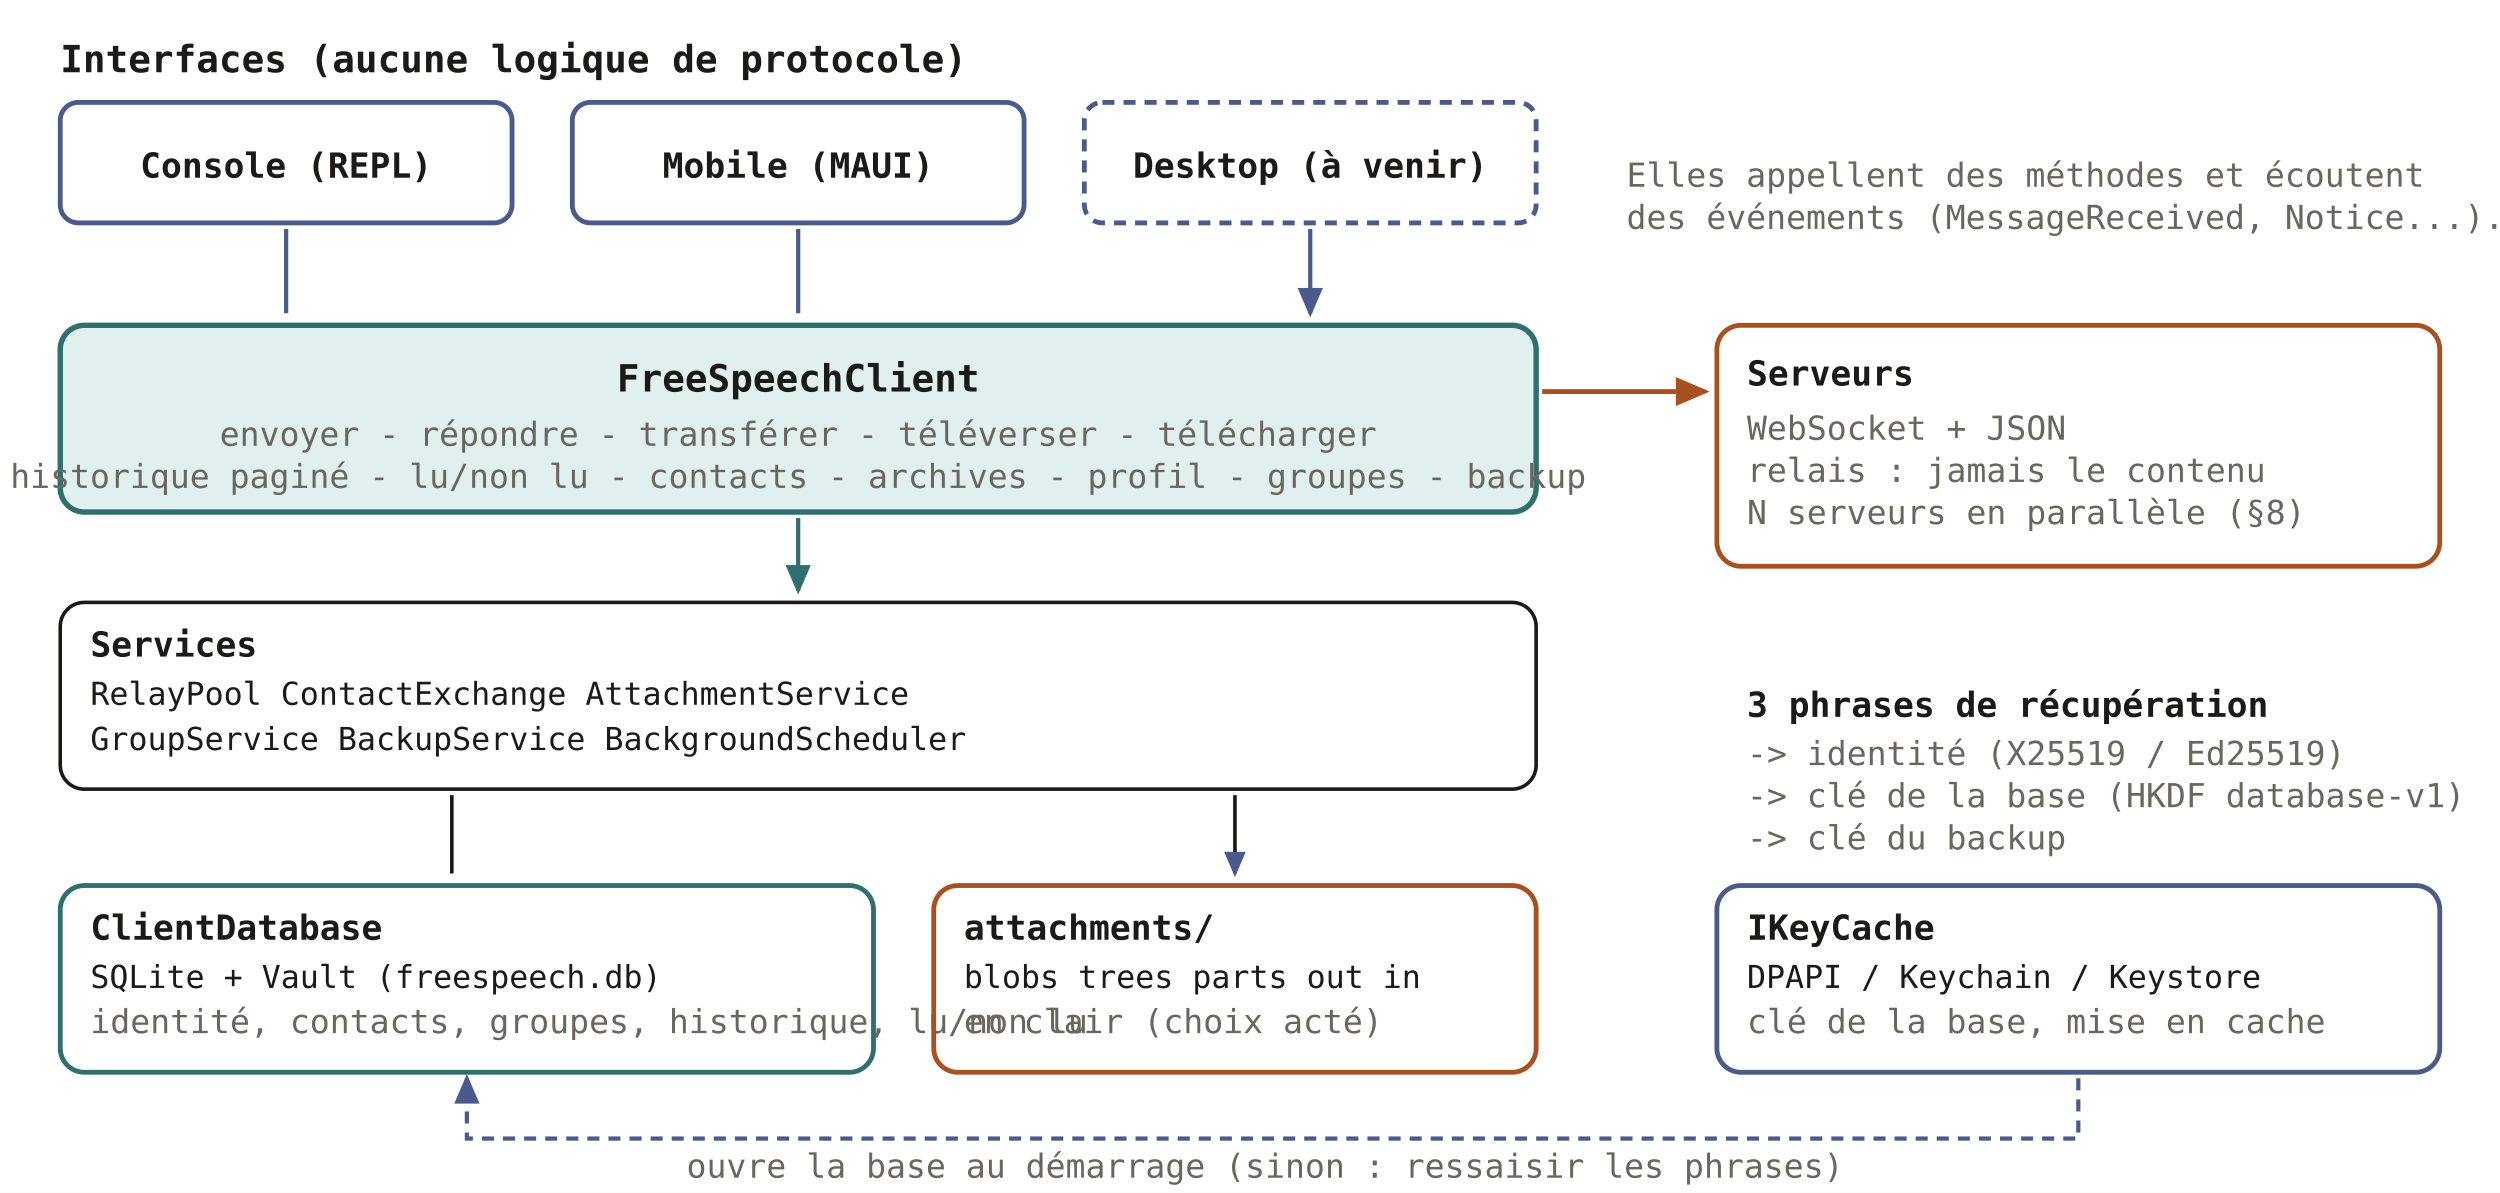
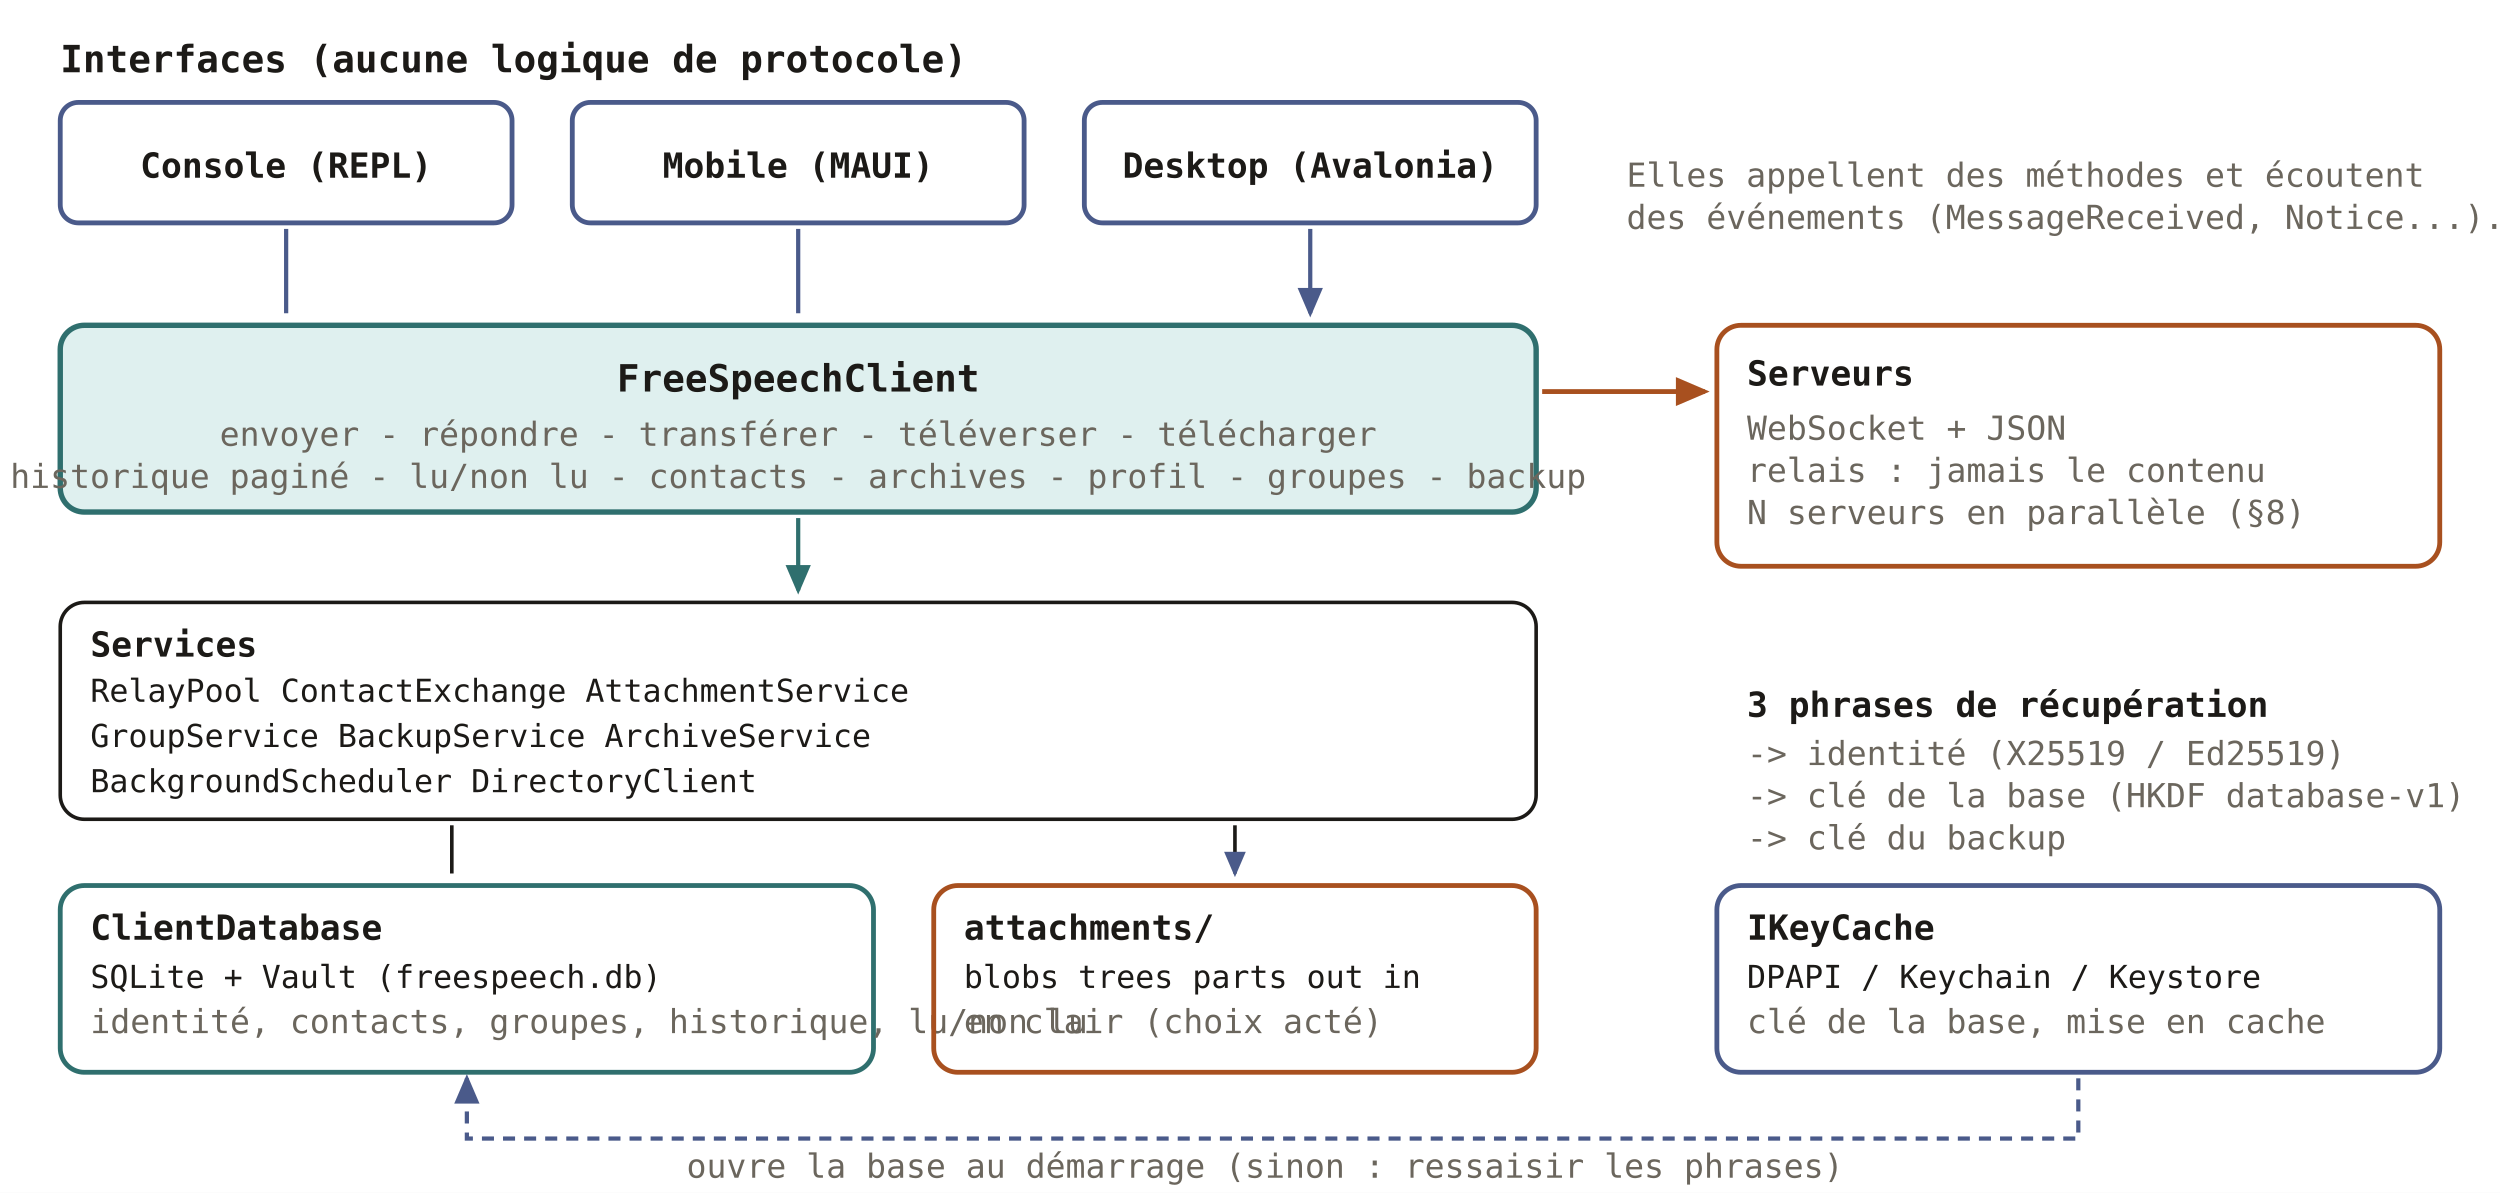
<svg xmlns="http://www.w3.org/2000/svg" viewBox="0 0 830 396" font-family="'IBM Plex Mono',ui-monospace,Consolas,monospace" role="img" aria-label="Les interfaces (console, mobile, desktop) appellent FreeSpeechClient, qui orchestre les services ; tout est stocké dans une base SQLite dont le contenu est chiffré avec une clé issue des trois phrases">
  <rect x="0" y="0" width="830" height="396" fill="#ffffff" />
  <style>
    .lbl{font-size:11px;fill:#6b665d;font-family:'IBM Plex Mono',monospace}
    .lbl-strong{font-size:11.5px;fill:#1c1a17;font-weight:600;font-family:'IBM Plex Mono',monospace}
    .actor{font-size:12.5px;fill:#1c1a17;font-weight:600;font-family:'IBM Plex Mono',monospace}
    .col{font-size:10.5px;fill:#1c1a17;font-family:'IBM Plex Mono',monospace}
    .key{font-size:10.5px;fill:#a8501f;font-family:'IBM Plex Mono',monospace;font-weight:600}
  </style>
  <text x="20" y="24" class="actor">Interfaces (aucune logique de protocole)</text>
  <rect x="20" y="34" width="150" height="40" rx="6" fill="none" stroke="#4a5a8a" stroke-width="1.6" />
  <text x="95" y="59" class="lbl-strong" text-anchor="middle">Console (REPL)</text>
  <rect x="190" y="34" width="150" height="40" rx="6" fill="none" stroke="#4a5a8a" stroke-width="1.6" />
  <text x="265" y="59" class="lbl-strong" text-anchor="middle">Mobile (MAUI)</text>
-   <rect x="360" y="34" width="150" height="40" rx="6" fill="none" stroke="#4a5a8a" stroke-width="1.6" stroke-dasharray="4 3" />
-   <text x="435" y="59" class="lbl-strong" text-anchor="middle">Desktop (à venir)</text>
+   <rect x="360" y="34" width="150" height="40" rx="6" fill="none" stroke="#4a5a8a" stroke-width="1.6" />
+   <text x="435" y="59" class="lbl-strong" text-anchor="middle">Desktop (Avalonia)</text>
  <path d="M95 76 L95 104 M265 76 L265 104 M435 76 L435 104" stroke="#4a5a8a" stroke-width="1.4" fill="none" marker-end="url(#aB)" />
  <text x="540" y="62" class="lbl">Elles appellent des méthodes et écoutent</text>
  <text x="540" y="76" class="lbl">des événements (MessageReceived, Notice...).</text>
  <rect x="20" y="108" width="490" height="62" rx="8" fill="#dff0ef" stroke="#2f6f6e" stroke-width="1.8" />
  <text x="265" y="130" class="actor" text-anchor="middle">FreeSpeechClient</text>
  <text x="265" y="148" class="lbl" text-anchor="middle">envoyer - répondre - transférer - téléverser - télécharger</text>
  <text x="265" y="162" class="lbl" text-anchor="middle">historique paginé - lu/non lu - contacts - archives - profil - groupes - backup</text>
  <path d="M265 172 L265 196" stroke="#2f6f6e" stroke-width="1.4" fill="none" marker-end="url(#aT)" />
-   <rect x="20" y="200" width="490" height="62" rx="8" fill="none" stroke="#1c1a17" stroke-width="1.2" />
+   <rect x="20" y="200" width="490" height="72" rx="8" fill="none" stroke="#1c1a17" stroke-width="1.2" />
  <text x="30" y="218" class="lbl-strong">Services</text>
-   <text x="30" y="234" class="col">RelayPool   ContactExchange   AttachmentService</text>
-   <text x="30" y="249" class="col">GroupService   BackupService   BackgroundScheduler</text>
-   <path d="M150 264 L150 290 M410 264 L410 290" stroke="#1c1a17" stroke-width="1.2" fill="none" marker-end="url(#aB)" />
+   <text x="30" y="233" class="col">RelayPool   ContactExchange   AttachmentService</text>
+   <text x="30" y="248" class="col">GroupService   BackupService   ArchiveService</text>
+   <text x="30" y="263" class="col">BackgroundScheduler   DirectoryClient</text>
+   <path d="M150 274 L150 290 M410 274 L410 290" stroke="#1c1a17" stroke-width="1.2" fill="none" marker-end="url(#aB)" />
  <rect x="20" y="294" width="270" height="62" rx="8" fill="none" stroke="#2f6f6e" stroke-width="1.6" />
  <text x="30" y="312" class="lbl-strong">ClientDatabase</text>
  <text x="30" y="328" class="col">SQLite + Vault (freespeech.db)</text>
  <text x="30" y="343" class="lbl">identité, contacts, groupes, historique, lu/non lu</text>
  <rect x="310" y="294" width="200" height="62" rx="8" fill="none" stroke="#a8501f" stroke-width="1.6" />
  <text x="320" y="312" class="lbl-strong">attachments/</text>
  <text x="320" y="328" class="col">blobs trees parts out in</text>
  <text x="320" y="343" class="lbl">en clair (choix acté)</text>
  <rect x="570" y="108" width="240" height="80" rx="8" fill="none" stroke="#a8501f" stroke-width="1.6" />
  <text x="580" y="128" class="lbl-strong">Serveurs</text>
  <text x="580" y="146" class="lbl">WebSocket + JSON</text>
  <text x="580" y="160" class="lbl">relais : jamais le contenu</text>
  <text x="580" y="174" class="lbl">N serveurs en parallèle (§8)</text>
  <path d="M512 130 L566 130" stroke="#a8501f" stroke-width="1.6" fill="none" marker-end="url(#aR)" />
  <rect x="570" y="294" width="240" height="62" rx="8" fill="none" stroke="#4a5a8a" stroke-width="1.6" />
  <text x="580" y="312" class="lbl-strong">IKeyCache</text>
  <text x="580" y="328" class="col">DPAPI / Keychain / Keystore</text>
  <text x="580" y="343" class="lbl">clé de la base, mise en cache</text>
  <path d="M690 358 L690 378 L155 378 L155 358" stroke="#4a5a8a" stroke-width="1.4" fill="none" stroke-dasharray="4 3" marker-end="url(#aB)" />
  <text x="420" y="391" class="lbl" text-anchor="middle">ouvre la base au démarrage (sinon : ressaisir les phrases)</text>
  <text x="580" y="238" class="lbl-strong">3 phrases de récupération</text>
  <text x="580" y="254" class="lbl">-&gt; identité (X25519 / Ed25519)</text>
  <text x="580" y="268" class="lbl">-&gt; clé de la base (HKDF database-v1)</text>
  <text x="580" y="282" class="lbl">-&gt; clé du backup</text>
  <defs>
    <marker id="aT" markerWidth="8" markerHeight="8" refX="6" refY="3" orient="auto">
      <polygon points="0,0 7,3 0,6" fill="#2f6f6e" />
    </marker>
    <marker id="aB" markerWidth="8" markerHeight="8" refX="6" refY="3" orient="auto">
      <polygon points="0,0 7,3 0,6" fill="#4a5a8a" />
    </marker>
    <marker id="aR" markerWidth="8" markerHeight="8" refX="6" refY="3" orient="auto">
      <polygon points="0,0 7,3 0,6" fill="#a8501f" />
    </marker>
  </defs>
</svg>
